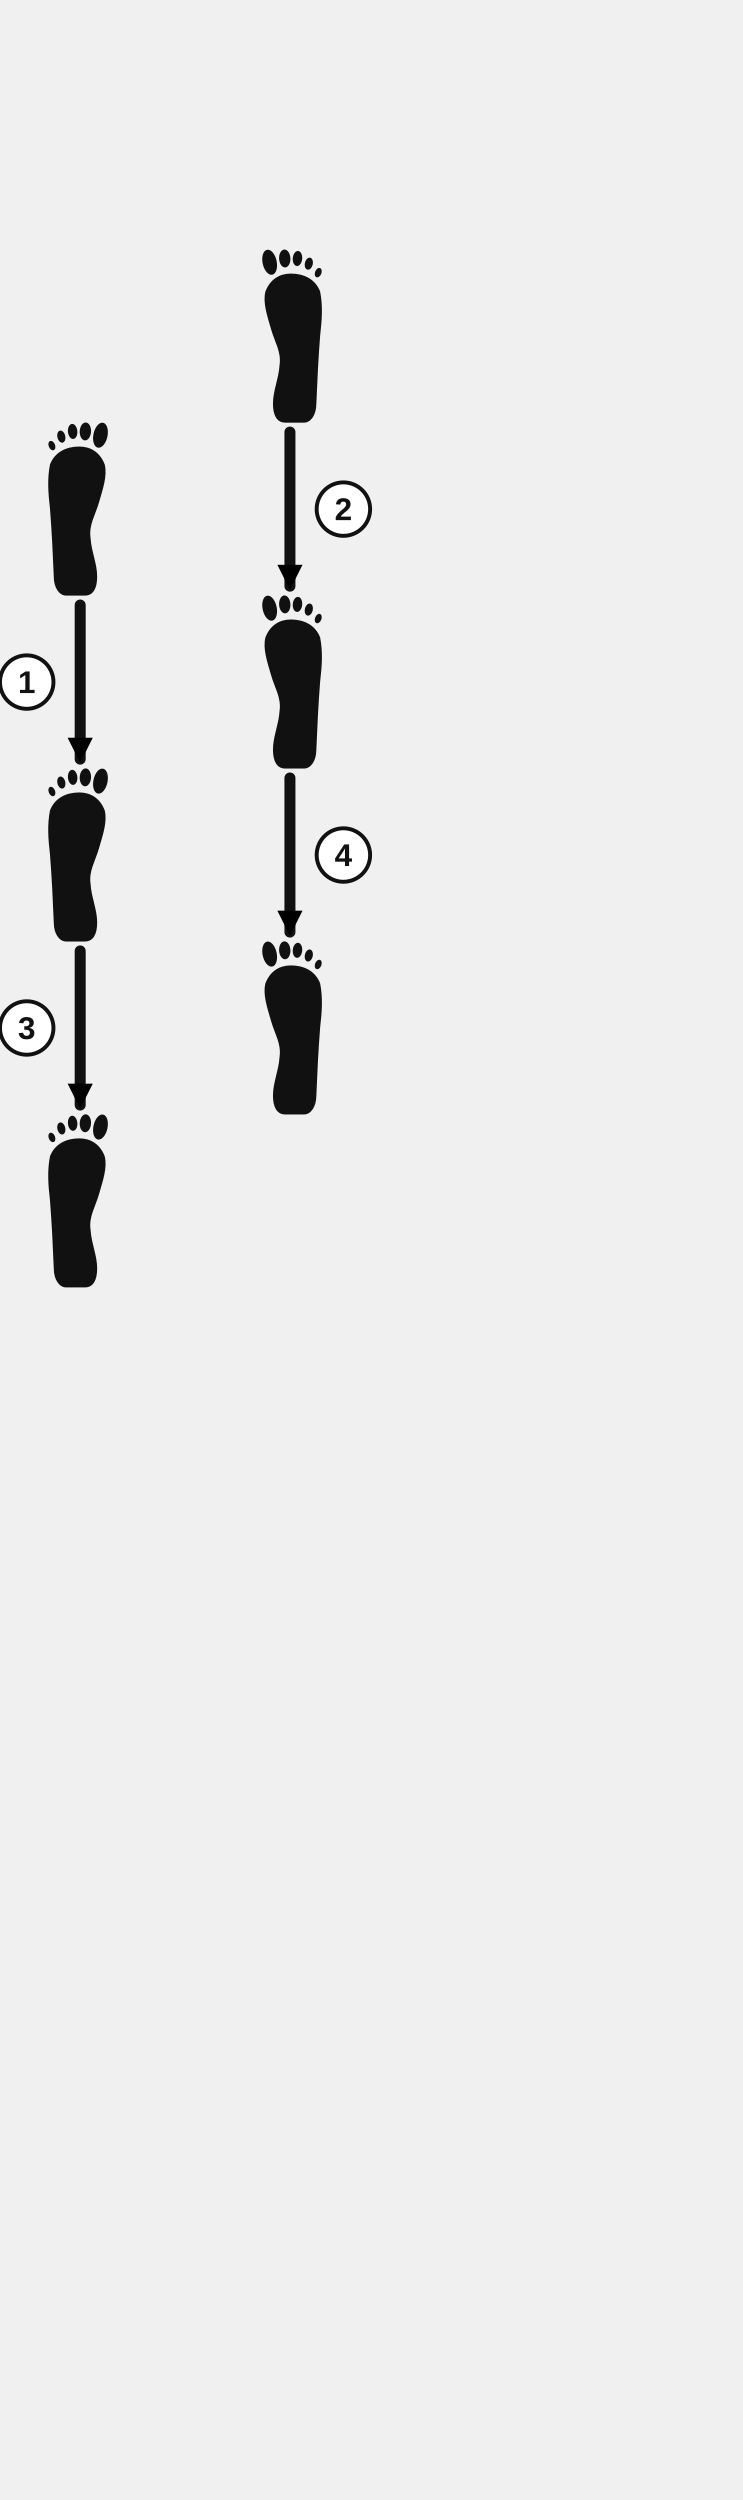
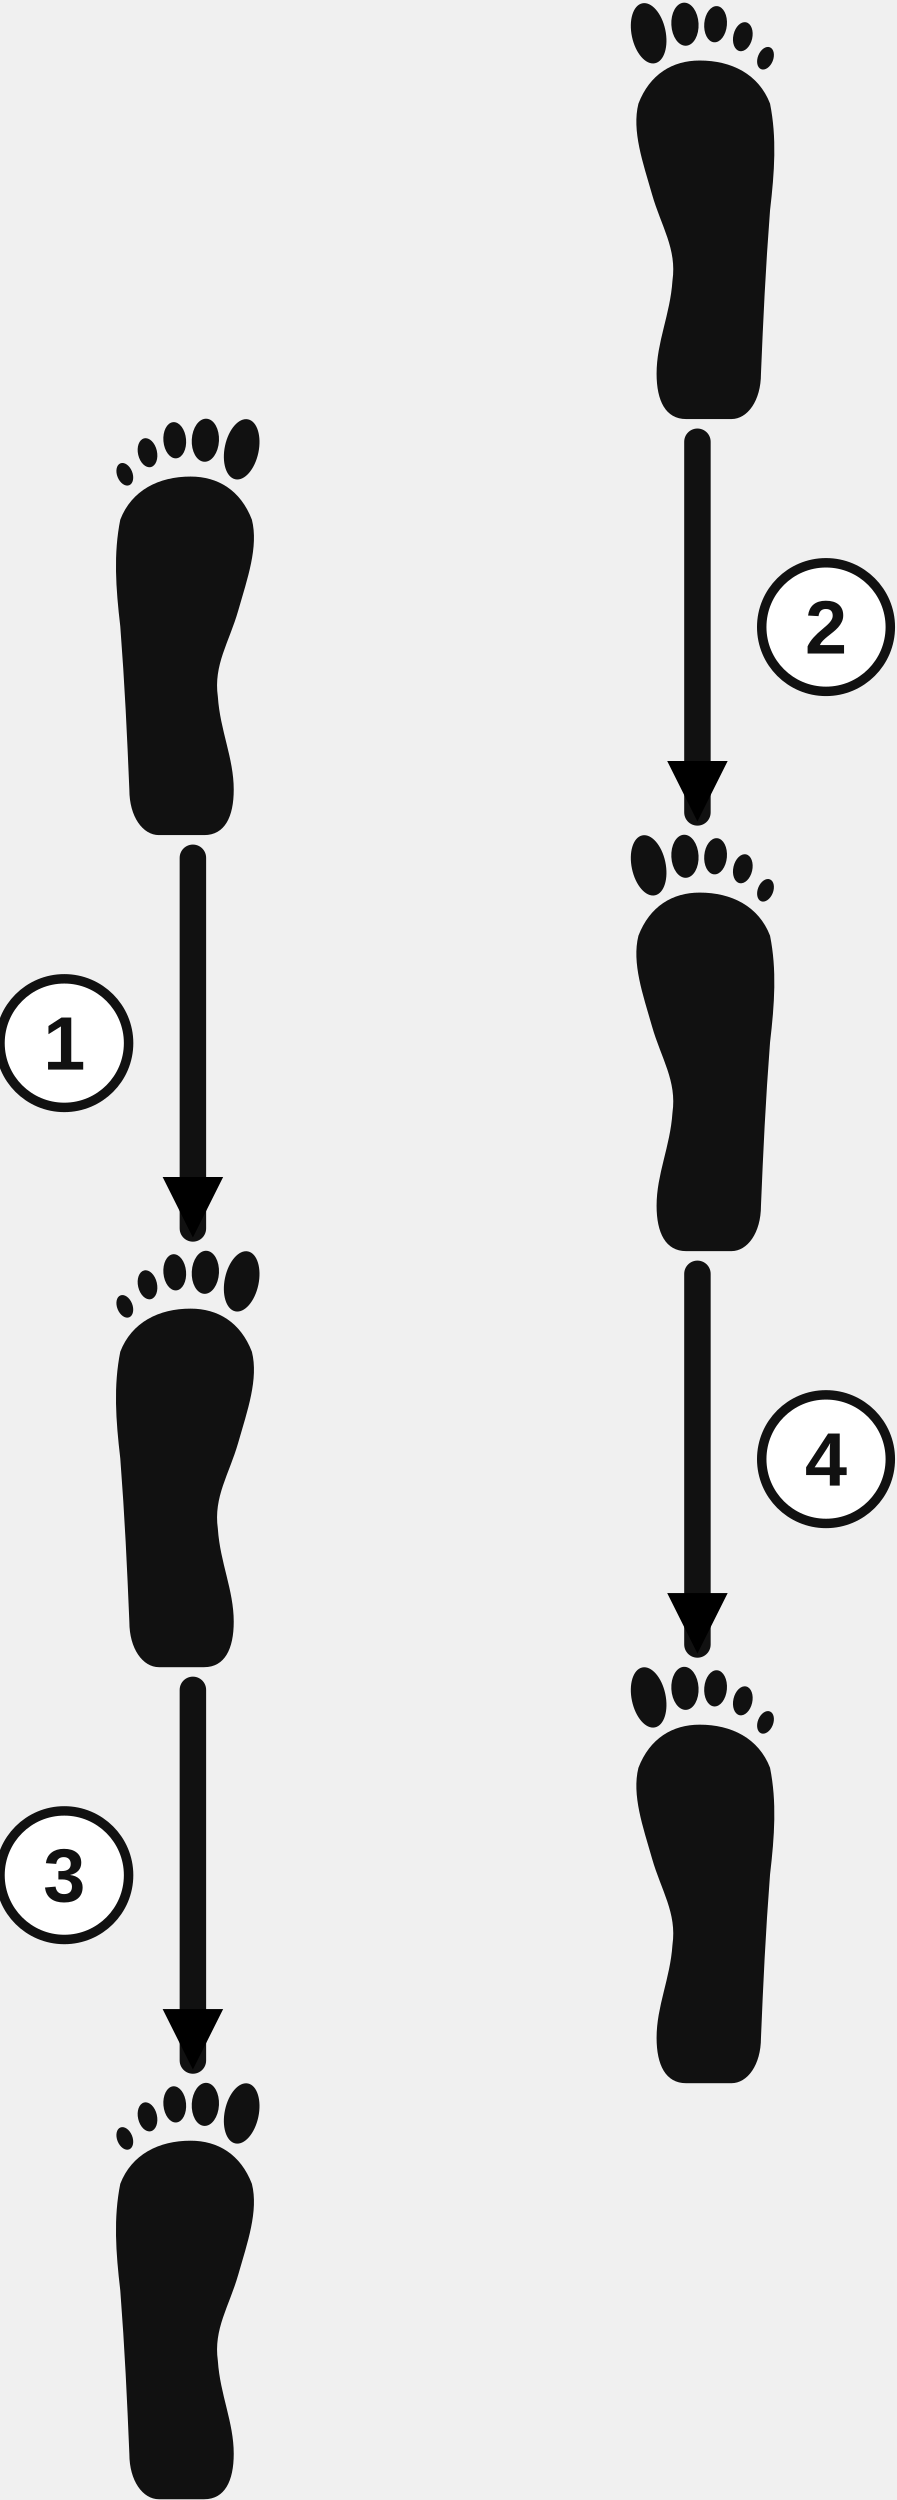
- <svg xmlns="http://www.w3.org/2000/svg" viewBox="0 0 472 1590" role="img" aria-label="Okuri-ashi backward: left foot steps back (movements 1 and 3) while right foot follows (movements 2 and 4)">
+ <svg xmlns="http://www.w3.org/2000/svg" viewBox="0 158 237 661" role="img" aria-label="Okuri-ashi backward: left foot steps back (movements 1 and 3) while right foot follows (movements 2 and 4)">
  <defs>
    <g id="foot-r">
      <path d="M 45 224                C 36 224 32 216 32 204                C 32 190 38 178 39 163                C 41 149 34 139 30 125                C 26 111 21 97 24 85                C 29 72 39 66 51 66                C 65 66 77 72 82 85                C 85 100 84 115 82 132                C 80 158 79 180 78 204                C 78 216 72 224 65 224                Z" />
      <ellipse cx="28.5" cy="54" rx="7.5" ry="13.5" transform="rotate(-12 28.5 54)" />
      <ellipse cx="44.5" cy="50" rx="6" ry="9.5" transform="rotate(-3 44.5 50)" />
      <ellipse cx="58" cy="50" rx="5" ry="8" transform="rotate(5 58 50)" />
      <ellipse cx="70" cy="55.5" rx="4.2" ry="6.5" transform="rotate(13 70 55.5)" />
      <ellipse cx="80" cy="65" rx="3.4" ry="5.2" transform="rotate(22 80 65)" />
    </g>
    <g id="foot-l">
      <use href="#foot-r" transform="translate(100 0) scale(-1 1)" />
    </g>
    <marker id="ah" viewBox="0 0 10 10" refX="8.5" refY="5" markerWidth="16" markerHeight="16" orient="auto" markerUnits="userSpaceOnUse">
      <path d="M 0 0 L 10 5 L 0 10 Z" />
    </marker>
  </defs>
  <use href="#foot-r" fill="#111111" transform="translate(154.4 134.4) scale(0.6)" />
  <use href="#foot-r" fill="#111111" transform="translate(154.4 354.4) scale(0.6)" />
  <use href="#foot-r" fill="#111111" transform="translate(154.4 574.4) scale(0.6)" />
  <use href="#foot-l" fill="#111111" transform="translate(21.0 244.4) scale(0.6)" />
  <use href="#foot-l" fill="#111111" transform="translate(21.0 464.4) scale(0.6)" />
  <use href="#foot-l" fill="#111111" transform="translate(21.0 684.4) scale(0.6)" />
  <g stroke="#111111" stroke-width="7" stroke-linecap="round" fill="none">
    <path d="M 184.4 494.8 L 184.4 592.8" marker-end="url(#ah)" />
    <path d="M 184.4 274.8 L 184.4 372.8" marker-end="url(#ah)" />
    <path d="M 51.0 604.8 L 51.0 702.8" marker-end="url(#ah)" />
    <path d="M 51.0 384.8 L 51.0 482.8" marker-end="url(#ah)" />
  </g>
  <g font-family="Arial, Helvetica, sans-serif" font-size="20" font-weight="bold" text-anchor="middle">
    <circle cx="218.4" cy="543.8" r="17" fill="#ffffff" stroke="#111111" stroke-width="2.5" />
    <text x="218.4" y="543.8" dy="0.35em" fill="#111111">4</text>
    <circle cx="218.4" cy="323.8" r="17" fill="#ffffff" stroke="#111111" stroke-width="2.5" />
    <text x="218.4" y="323.8" dy="0.35em" fill="#111111">2</text>
    <circle cx="17.0" cy="653.8" r="17" fill="#ffffff" stroke="#111111" stroke-width="2.5" />
    <text x="17.0" y="653.8" dy="0.35em" fill="#111111">3</text>
    <circle cx="17.0" cy="433.8" r="17" fill="#ffffff" stroke="#111111" stroke-width="2.5" />
    <text x="17.0" y="433.8" dy="0.35em" fill="#111111">1</text>
  </g>
</svg>
